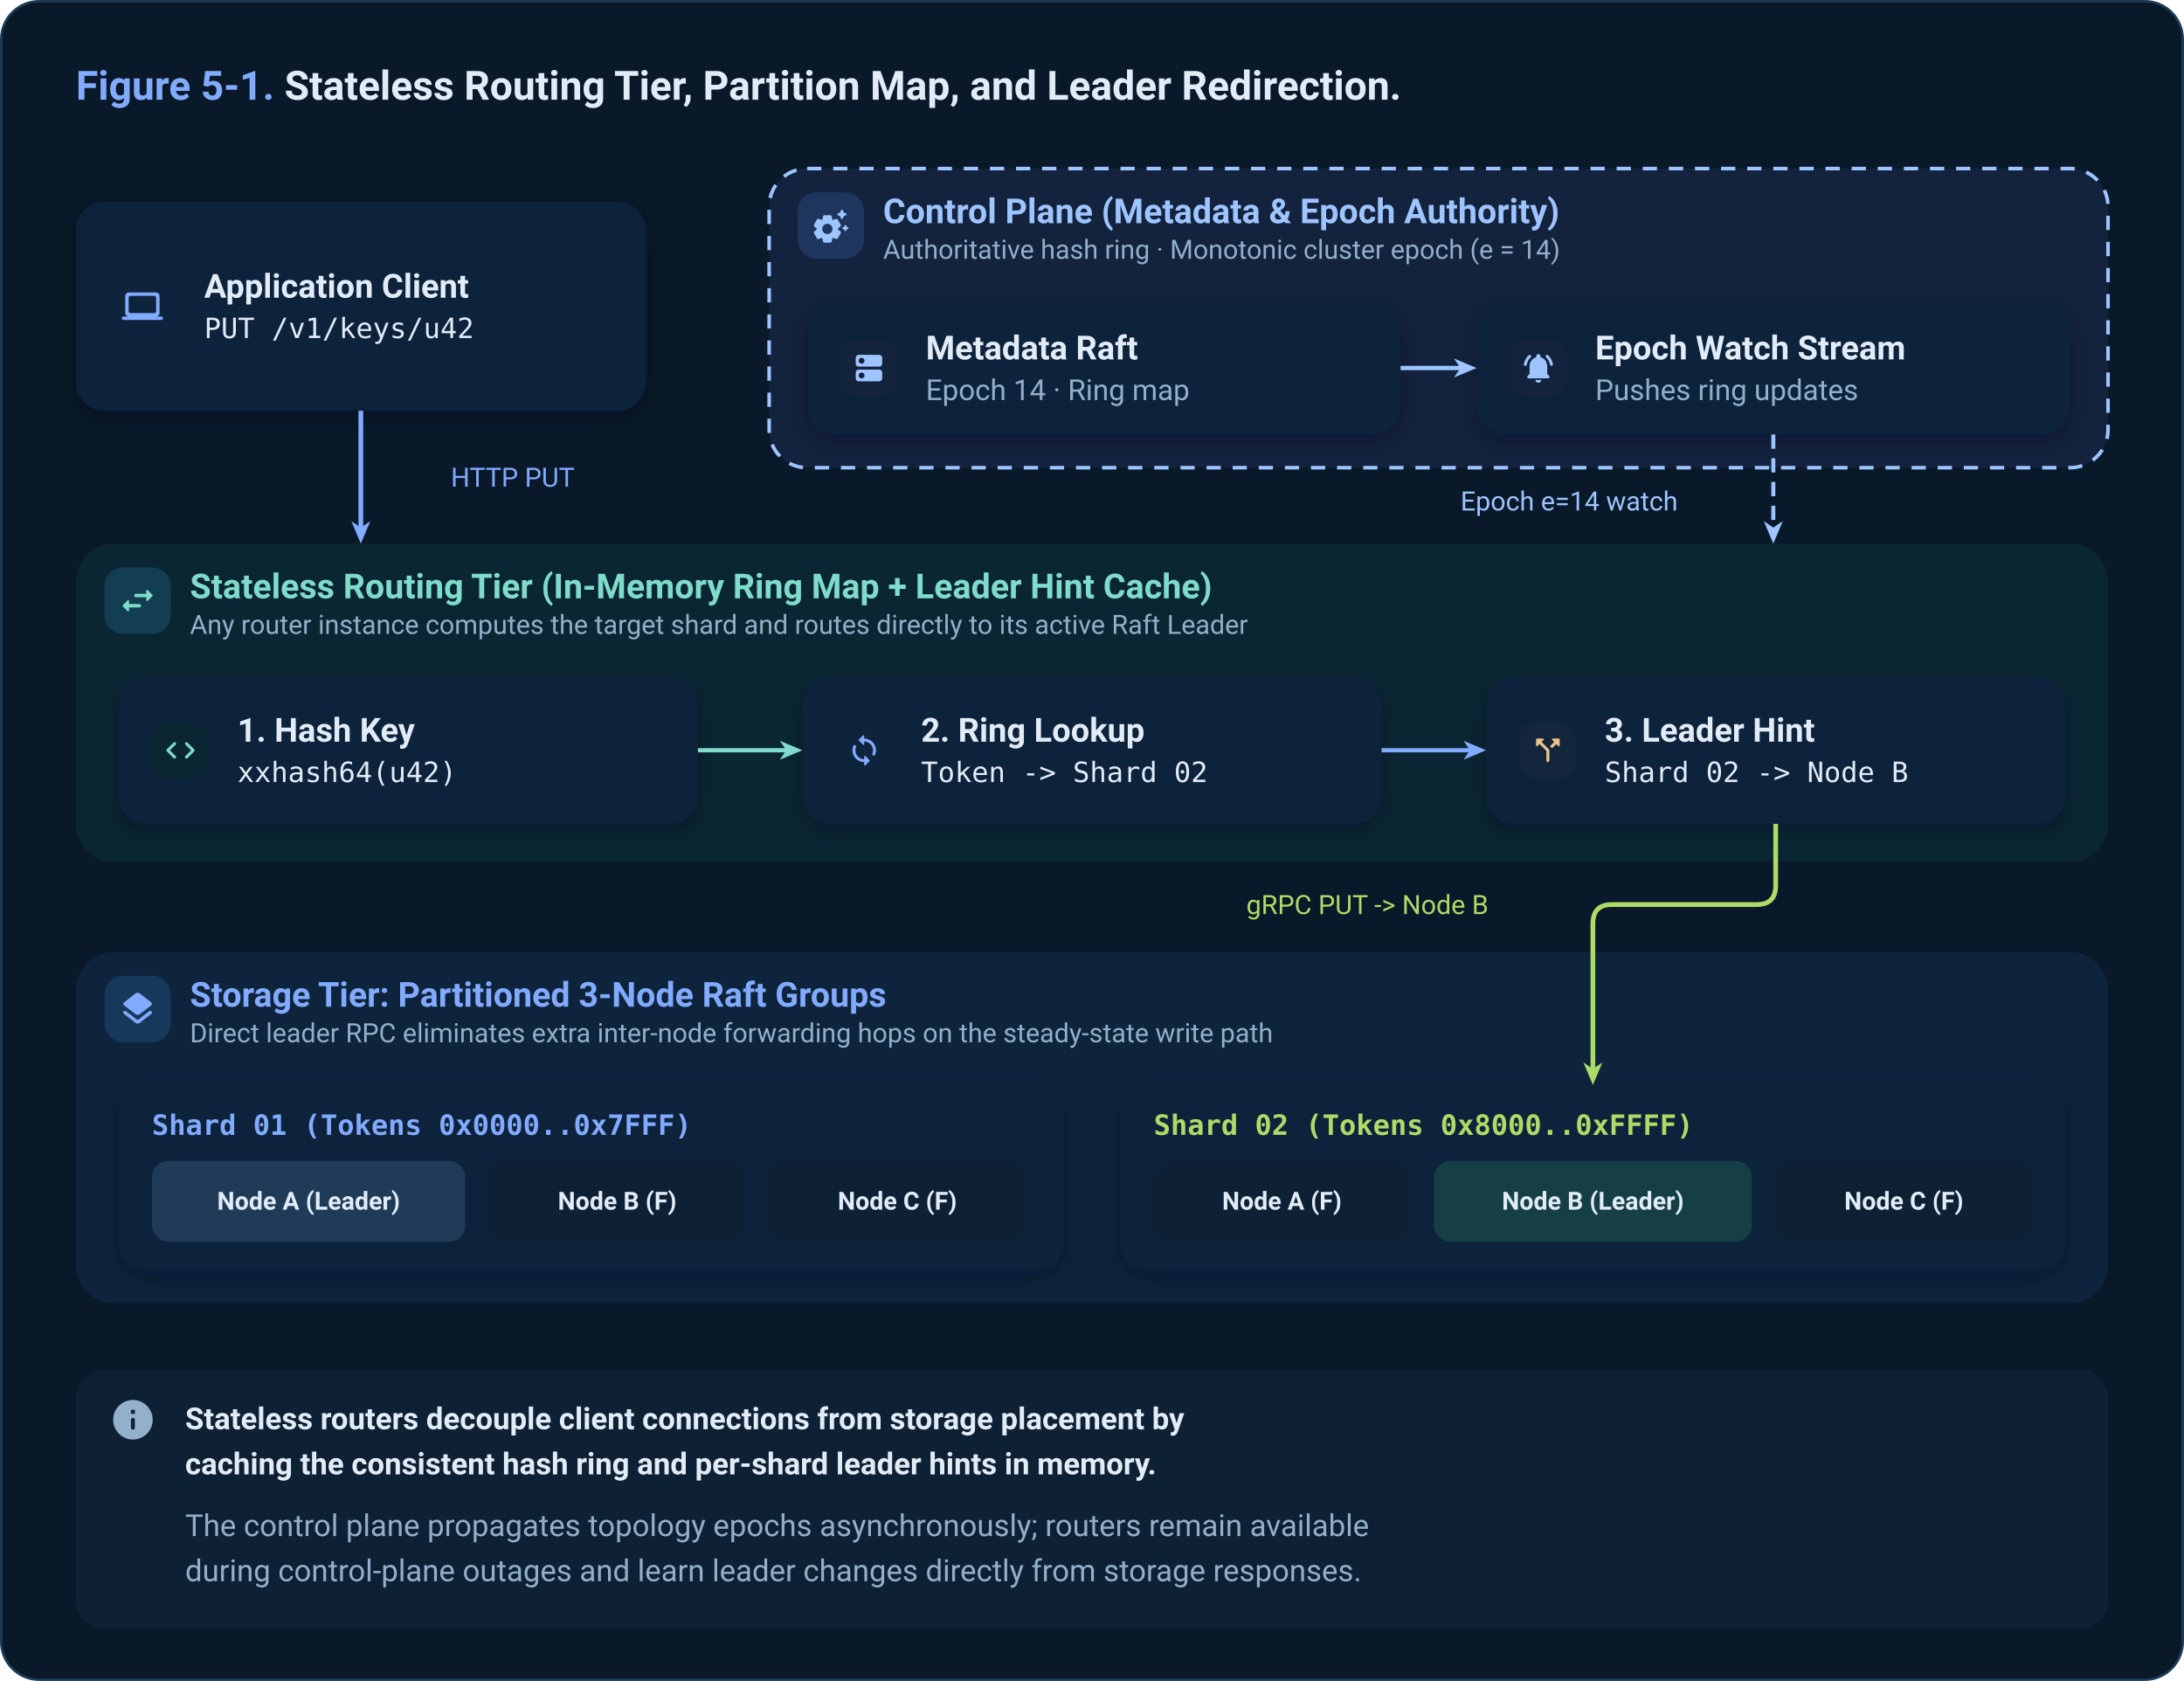
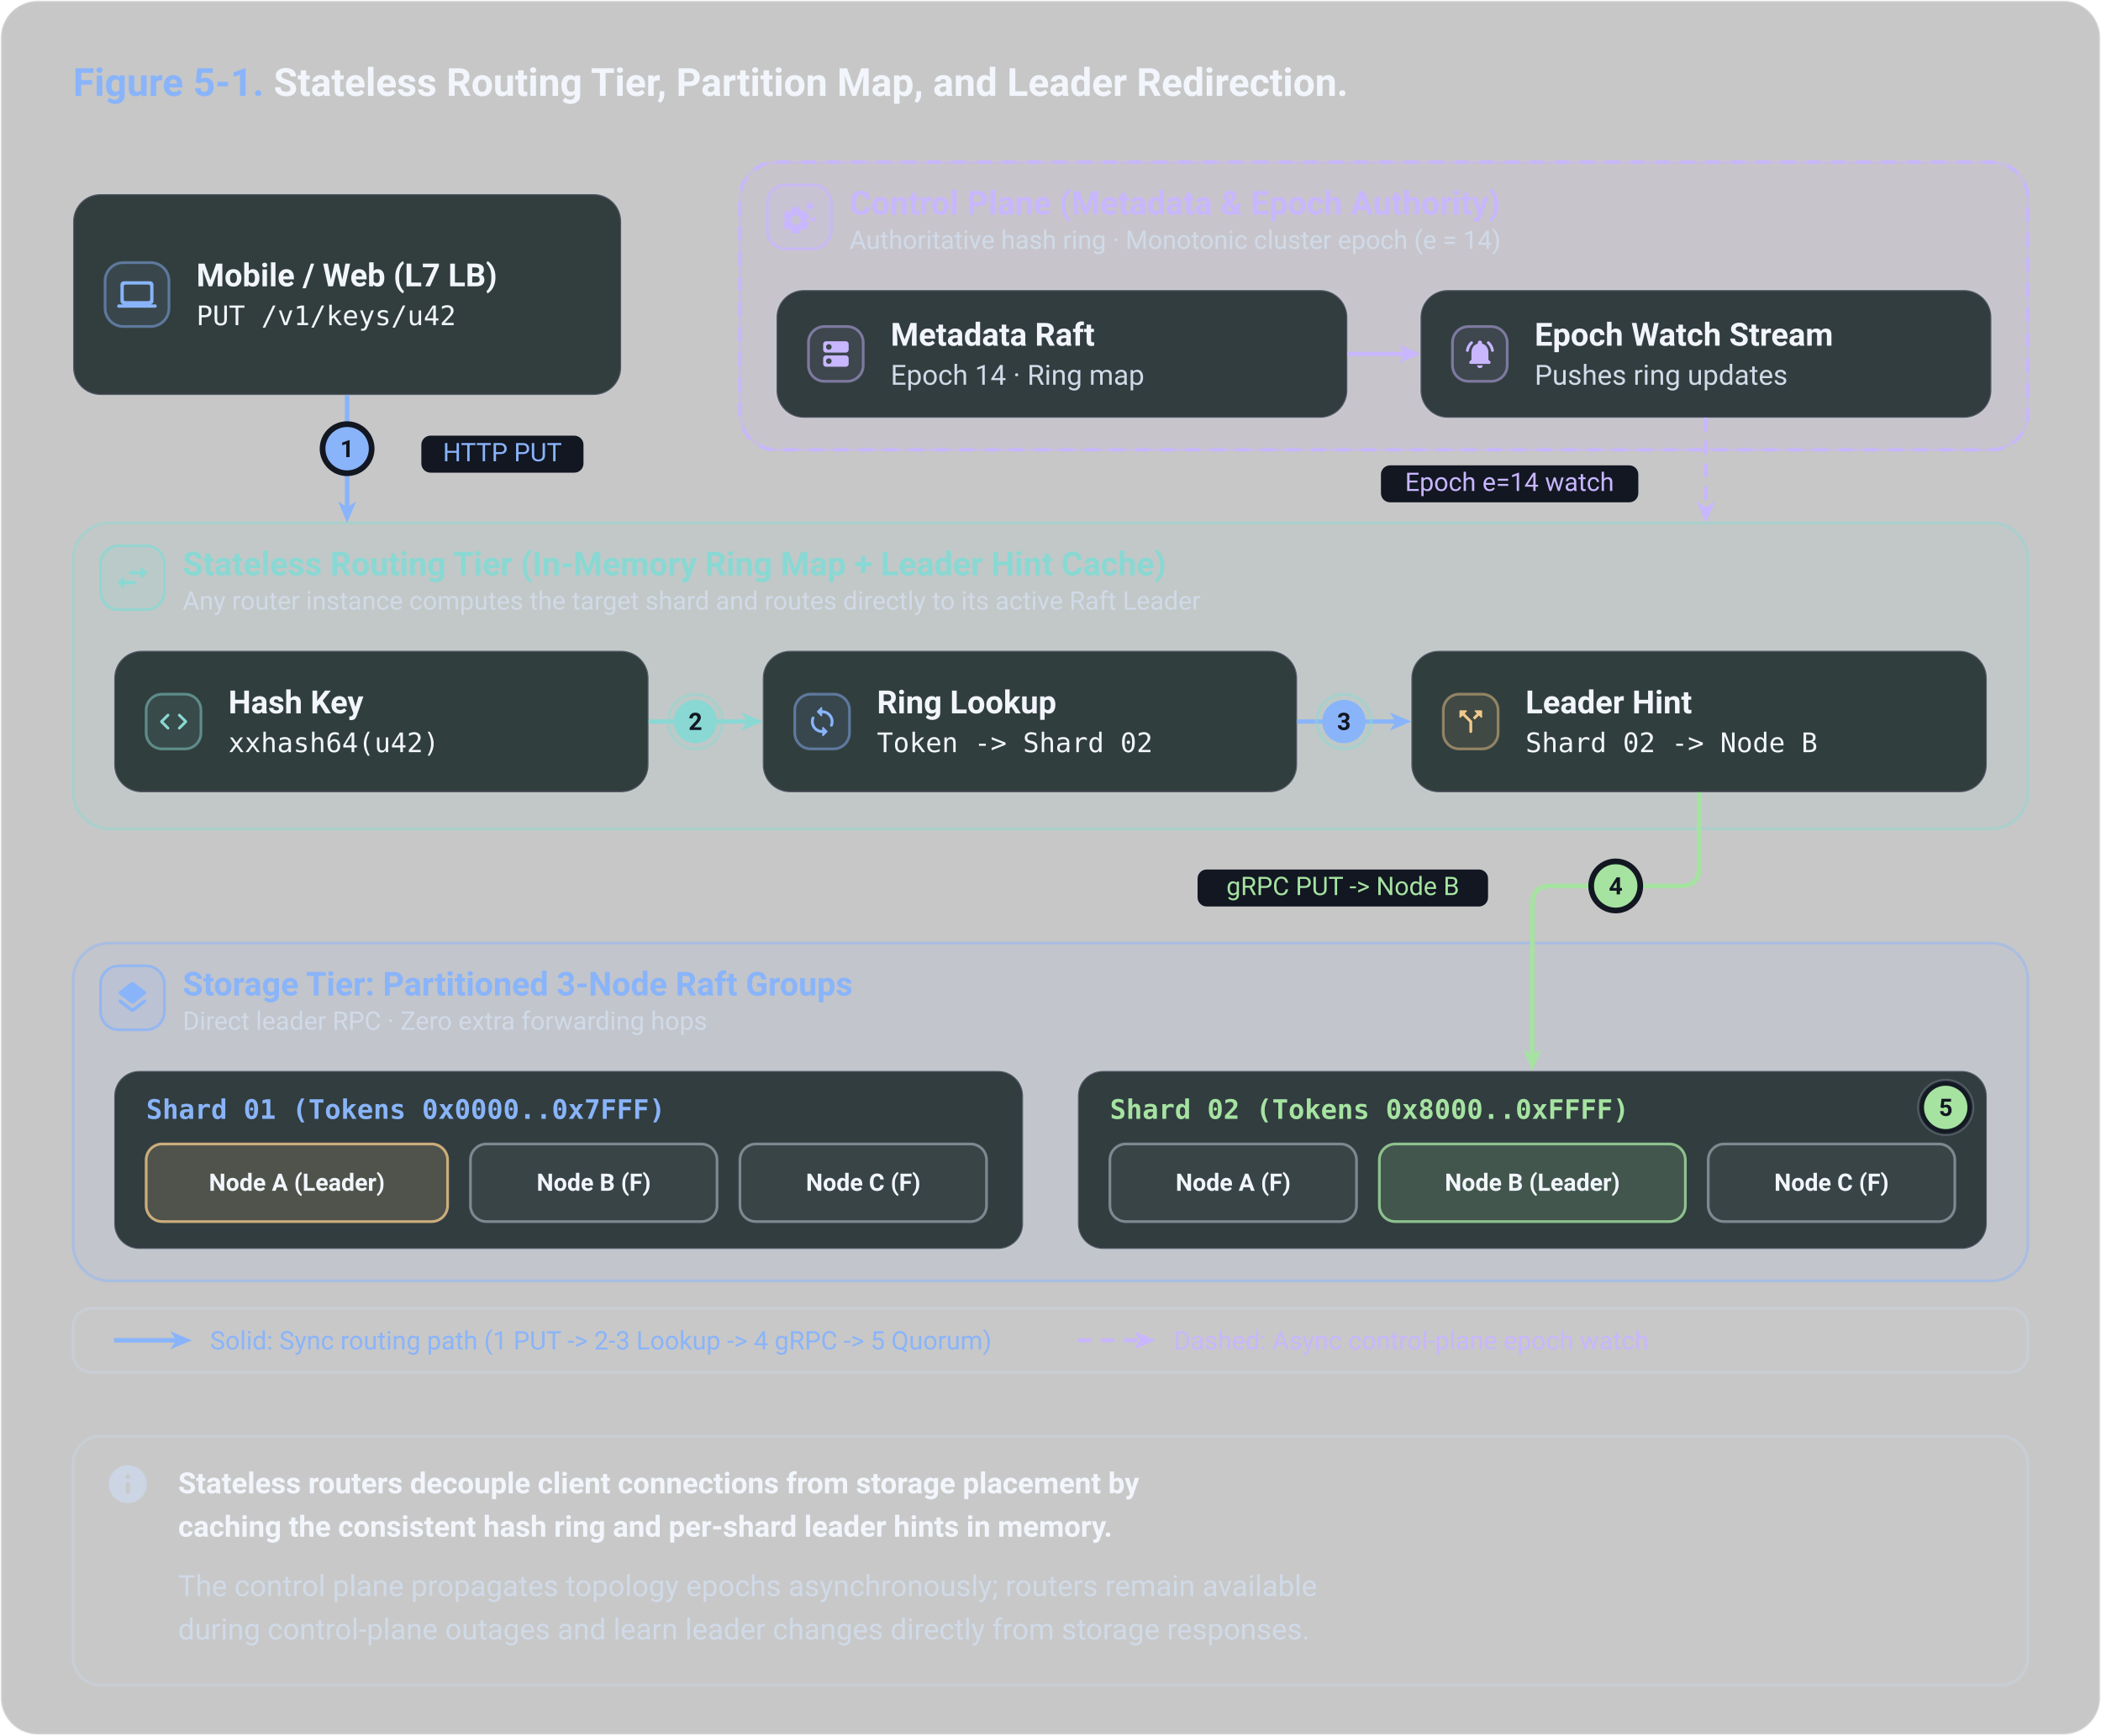
- <svg xmlns="http://www.w3.org/2000/svg" viewBox="0 0 920 708" width="920" height="708">
+ <svg xmlns="http://www.w3.org/2000/svg" viewBox="0 0 920 760" width="920" height="760">
  <style>
-     text { font-family: -apple-system, BlinkMacSystemFont, "Segoe UI", Roboto, "Helvetica Neue", Arial, sans-serif; fill: #E2ECF7; }
-     .paper { fill: #091929; }
-     .frame { fill: #091929; stroke: #1D3B56; stroke-width: 1; }
-     .card { fill: #10243A; }
-     .hair { stroke: #1D3B56; stroke-width: 1.2; fill: none; }
-     .muted { fill: #92B0C9; }
-     .ink { fill: #E2ECF7; }
+     text { font-family: -apple-system, BlinkMacSystemFont, "Segoe UI", Roboto, "Helvetica Neue", Arial, sans-serif; fill: #F2F6FC; }
+     .paper { fill: #121722; }
+     .frame { fill: rgba(0, 0, 0, 0.22); stroke: rgba(226, 232, 240, 0.18); stroke-width: 1.2; }
+     .card { fill: rgba(13, 18, 28, 0.80); stroke: rgba(203, 213, 225, 0.24); stroke-width: 1; }
+     .hair { stroke: rgba(226, 232, 240, 0.18); stroke-width: 1.2; fill: none; }
+     .muted { fill: #D0DAE8; }
+     .ink { fill: #F2F6FC; }
    .title { font-size: 17.0px; font-weight: 650; }
    .head { font-size: 14.5px; font-weight: 650; }
    .name { font-size: 14.0px; font-weight: 650; }
    .body { font-size: 13.0px; }
    .sub { font-size: 12.2px; }
    .mono { font-size: 11.8px; font-family: "SF Mono", SFMono-Regular, ui-monospace, Menlo, Consolas, monospace; }
    .monob { font-size: 11.8px; font-weight: 650; font-family: "SF Mono", SFMono-Regular, ui-monospace, Menlo, Consolas, monospace; }
    .small { font-size: 11.2px; }
    .badge { font-size: 10.5px; font-weight: 650; }
    .note { font-size: 12.8px; }
    .noteb { font-size: 12.8px; font-weight: 650; }
-     .sub, .small, .note { fill: #92B0C9; }
-     .c-blue { fill: #0D243C; }
-     .m-blue { fill: #16385B; }
-     .a-blue { fill: #82AAFF; }
-     .t-blue { fill: #82AAFF; }
-     .w-blue { stroke: #82AAFF; fill: none; stroke-linecap: butt; stroke-linejoin: round; }
-     .o-blue { stroke: #82AAFF; fill: none; stroke-width: 1.5; }
-     .h-blue { stroke: #82AAFF; stroke-width: 1.4; }
-     .c-green { fill: #0C272B; }
-     .m-green { fill: #153F44; }
-     .a-green { fill: #ADDB67; }
-     .t-green { fill: #ADDB67; }
-     .w-green { stroke: #ADDB67; fill: none; stroke-linecap: butt; stroke-linejoin: round; }
-     .o-green { stroke: #ADDB67; fill: none; stroke-width: 1.5; }
-     .h-green { stroke: #ADDB67; stroke-width: 1.4; }
-     .c-amber { fill: #13263B; }
-     .m-amber { fill: #1F3B58; }
-     .a-amber { fill: #ECC48D; }
-     .t-amber { fill: #ECC48D; }
-     .w-amber { stroke: #ECC48D; fill: none; stroke-linecap: butt; stroke-linejoin: round; }
-     .o-amber { stroke: #ECC48D; fill: none; stroke-width: 1.5; }
-     .h-amber { stroke: #ECC48D; stroke-width: 1.4; }
-     .c-red { fill: #211B2D; }
-     .m-red { fill: #342742; }
-     .a-red { fill: #F29CA3; }
-     .t-red { fill: #F29CA3; }
-     .w-red { stroke: #F29CA3; fill: none; stroke-linecap: butt; stroke-linejoin: round; }
-     .o-red { stroke: #F29CA3; fill: none; stroke-width: 1.5; }
-     .h-red { stroke: #F29CA3; stroke-width: 1.4; }
-     .c-purple { fill: #13223D; }
-     .m-purple { fill: #1E355E; }
-     .a-purple { fill: #9EC5FF; }
-     .t-purple { fill: #9EC5FF; }
-     .w-purple { stroke: #9EC5FF; fill: none; stroke-linecap: butt; stroke-linejoin: round; }
-     .o-purple { stroke: #9EC5FF; fill: none; stroke-width: 1.5; }
-     .h-purple { stroke: #9EC5FF; stroke-width: 1.4; }
-     .c-teal { fill: #0A2633; }
-     .m-teal { fill: #133E52; }
-     .a-teal { fill: #7FDBCA; }
-     .t-teal { fill: #7FDBCA; }
-     .w-teal { stroke: #7FDBCA; fill: none; stroke-linecap: butt; stroke-linejoin: round; }
-     .o-teal { stroke: #7FDBCA; fill: none; stroke-width: 1.5; }
-     .h-teal { stroke: #7FDBCA; stroke-width: 1.4; }
-     .c-gray { fill: #0E2034; }
-     .m-gray { fill: #1A324D; }
-     .a-gray { fill: #92B0C9; }
-     .t-gray { fill: #92B0C9; }
-     .w-gray { stroke: #92B0C9; fill: none; stroke-linecap: butt; stroke-linejoin: round; }
-     .o-gray { stroke: #92B0C9; fill: none; stroke-width: 1.5; }
-     .h-gray { stroke: #92B0C9; stroke-width: 1.4; }
-     .c-wire { fill: #0E2034; }
-     .m-wire { fill: #1A324D; }
-     .a-wire { fill: #789BB8; }
-     .t-wire { fill: #789BB8; }
-     .w-wire { stroke: #789BB8; fill: none; stroke-linecap: butt; stroke-linejoin: round; }
-     .o-wire { stroke: #789BB8; fill: none; stroke-width: 1.5; }
-     .h-wire { stroke: #789BB8; stroke-width: 1.4; }
+     .sub, .small, .note { fill: #D0DAE8; }
+     .c-blue { fill: rgba(137, 180, 250, 0.08); stroke: #89B4FA; stroke-opacity: 0.48; stroke-width: 1.2; }
+     .m-blue { fill: rgba(137, 180, 250, 0.16); stroke: #89B4FA; stroke-opacity: 0.78; stroke-width: 1.2; }
+     .a-blue { fill: #89B4FA; }
+     .t-blue { fill: #89B4FA; }
+     .w-blue { stroke: #89B4FA; fill: none; stroke-linecap: butt; stroke-linejoin: round; }
+     .o-blue { stroke: #89B4FA; fill: none; stroke-width: 1.5; }
+     .h-blue { stroke: #89B4FA; stroke-width: 1.4; }
+     .c-green { fill: rgba(166, 227, 161, 0.08); stroke: #A6E3A1; stroke-opacity: 0.48; stroke-width: 1.2; }
+     .m-green { fill: rgba(166, 227, 161, 0.15); stroke: #A6E3A1; stroke-opacity: 0.78; stroke-width: 1.2; }
+     .a-green { fill: #A6E3A1; }
+     .t-green { fill: #A6E3A1; }
+     .w-green { stroke: #A6E3A1; fill: none; stroke-linecap: butt; stroke-linejoin: round; }
+     .o-green { stroke: #A6E3A1; fill: none; stroke-width: 1.5; }
+     .h-green { stroke: #A6E3A1; stroke-width: 1.4; }
+     .c-amber { fill: rgba(242, 201, 138, 0.08); stroke: #F2C98A; stroke-opacity: 0.48; stroke-width: 1.2; }
+     .m-amber { fill: rgba(242, 201, 138, 0.16); stroke: #F2C98A; stroke-opacity: 0.78; stroke-width: 1.2; }
+     .a-amber { fill: #F2C98A; }
+     .t-amber { fill: #F2C98A; }
+     .w-amber { stroke: #F2C98A; fill: none; stroke-linecap: butt; stroke-linejoin: round; }
+     .o-amber { stroke: #F2C98A; fill: none; stroke-width: 1.5; }
+     .h-amber { stroke: #F2C98A; stroke-width: 1.4; }
+     .c-red { fill: rgba(243, 166, 178, 0.08); stroke: #F3A6B2; stroke-opacity: 0.48; stroke-width: 1.2; }
+     .m-red { fill: rgba(243, 166, 178, 0.16); stroke: #F3A6B2; stroke-opacity: 0.78; stroke-width: 1.2; }
+     .a-red { fill: #F3A6B2; }
+     .t-red { fill: #F3A6B2; }
+     .w-red { stroke: #F3A6B2; fill: none; stroke-linecap: butt; stroke-linejoin: round; }
+     .o-red { stroke: #F3A6B2; fill: none; stroke-width: 1.5; }
+     .h-red { stroke: #F3A6B2; stroke-width: 1.4; }
+     .c-purple { fill: rgba(200, 182, 255, 0.08); stroke: #C8B6FF; stroke-opacity: 0.48; stroke-width: 1.2; }
+     .m-purple { fill: rgba(200, 182, 255, 0.16); stroke: #C8B6FF; stroke-opacity: 0.78; stroke-width: 1.2; }
+     .a-purple { fill: #C8B6FF; }
+     .t-purple { fill: #C8B6FF; }
+     .w-purple { stroke: #C8B6FF; fill: none; stroke-linecap: butt; stroke-linejoin: round; }
+     .o-purple { stroke: #C8B6FF; fill: none; stroke-width: 1.5; }
+     .h-purple { stroke: #C8B6FF; stroke-width: 1.4; }
+     .c-teal { fill: rgba(137, 216, 211, 0.08); stroke: #89D8D3; stroke-opacity: 0.48; stroke-width: 1.2; }
+     .m-teal { fill: rgba(137, 216, 211, 0.15); stroke: #89D8D3; stroke-opacity: 0.78; stroke-width: 1.2; }
+     .a-teal { fill: #89D8D3; }
+     .t-teal { fill: #89D8D3; }
+     .w-teal { stroke: #89D8D3; fill: none; stroke-linecap: butt; stroke-linejoin: round; }
+     .o-teal { stroke: #89D8D3; fill: none; stroke-width: 1.5; }
+     .h-teal { stroke: #89D8D3; stroke-width: 1.4; }
+     .c-gray { fill: rgba(226, 232, 240, 0.04); stroke: #CBD5E4; stroke-opacity: 0.48; stroke-width: 1.2; }
+     .m-gray { fill: rgba(226, 232, 240, 0.10); stroke: #CBD5E4; stroke-opacity: 0.78; stroke-width: 1.2; }
+     .a-gray { fill: #CBD5E4; }
+     .t-gray { fill: #CBD5E4; }
+     .w-gray { stroke: #CBD5E4; fill: none; stroke-linecap: butt; stroke-linejoin: round; }
+     .o-gray { stroke: #CBD5E4; fill: none; stroke-width: 1.5; }
+     .h-gray { stroke: #CBD5E4; stroke-width: 1.4; }
+     .c-wire { fill: rgba(226, 232, 240, 0.04); }
+     .m-wire { fill: rgba(226, 232, 240, 0.10); }
+     .a-wire { fill: #AAB7C9; }
+     .t-wire { fill: #AAB7C9; }
+     .w-wire { stroke: #AAB7C9; fill: none; stroke-linecap: butt; stroke-linejoin: round; }
+     .o-wire { stroke: #AAB7C9; fill: none; stroke-width: 1.5; }
+     .h-wire { stroke: #AAB7C9; stroke-width: 1.4; }
  </style>
  <defs>
    <filter id="lift" x="-10%" y="-15%" width="120%" height="140%">
-       <feDropShadow dx="0" dy="1" stdDeviation="1.2" flood-color="#010A14" flood-opacity="0.45" />
-       <feDropShadow dx="0" dy="3" stdDeviation="4" flood-color="#010A14" flood-opacity="0.32" />
+       <feDropShadow dx="0" dy="1" stdDeviation="1.2" flood-color="#000000" flood-opacity="0.0" />
+       <feDropShadow dx="0" dy="3" stdDeviation="4" flood-color="#000000" flood-opacity="0.00" />
    </filter>
  </defs>
-   <rect x="0.5" y="0.5" width="919" height="707" rx="16" class="frame" />
+   <rect x="0.5" y="0.5" width="919" height="759" rx="16" class="frame" />
  <text x="32" y="42" class="title">
    <tspan class="t-blue">Figure 5-1.</tspan> Stateless Routing Tier, Partition Map, and Leader Redirection.</text>
  <g transform="translate(0 71)">
    <rect x="32.0" y="14.0" width="240.0" height="88.0" rx="12" class="card" filter="url(#lift)" />
    <rect x="46.0" y="44.0" width="28.0" height="28.0" rx="8" class="c-blue" />
    <g transform="translate(51.3 49.3) scale(0.723)" class="a-blue">
      <path d="M20 18c1.1 0 2-.9 2-2V6c0-1.1-.9-2-2-2H4c-1.1 0-2 .9-2 2v10c0 1.1.9 2 2 2H1c-.55 0-1 .45-1 1s.45 1 1 1h22c.55 0 1-.45 1-1s-.45-1-1-1h-3zM5 6h14c.55 0 1 .45 1 1v8c0 .55-.45 1-1 1H5c-.55 0-1-.45-1-1V7c0-.55.45-1 1-1z" />
    </g>
-     <text x="86.0" y="54.4" class="name" data-fit="86.0,260.0">Application Client</text>
+     <text x="86.0" y="54.4" class="name" data-fit="86.0,260.0">Mobile / Web (L7 LB)</text>
    <text x="86.0" y="71.4" class="mono" data-fit="86.0,260.0">PUT /v1/keys/u42</text>
    <rect x="324.0" y="0.0" width="564.0" height="126.0" rx="16" class="c-purple" />
    <rect x="324.0" y="0.0" width="564.0" height="126.0" rx="16" class="o-purple" stroke-dasharray="6 5" />
    <rect x="336.0" y="10.0" width="28.0" height="28.0" rx="8" class="m-purple" />
    <g transform="translate(341.3 15.3) scale(0.723)" class="a-purple">
      <path d="m18.04 7.99-.63-1.4-1.4-.63a.5.5 0 0 1 0-.91l1.4-.63.63-1.4a.5.5 0 0 1 .91 0l.63 1.4 1.4.63a.5.5 0 0 1 0 .91l-1.4.63-.63 1.4c-.17.39-.73.39-.91 0zm3.24 4.73-.32-.72a.5.5 0 0 0-.91 0l-.32.72-.73.32a.5.5 0 0 0 0 .91l.72.32.32.73a.5.5 0 0 0 .91 0l.32-.72.73-.32a.5.5 0 0 0 0-.91l-.72-.33zm-5.04 1.65 1.23.93c.4.3.51.86.26 1.3l-1.62 2.8c-.25.44-.79.62-1.25.42l-1.43-.6c-.2.13-.42.26-.64.37l-.19 1.54c-.06.5-.49.88-.99.88H8.38c-.5 0-.93-.38-.99-.88l-.19-1.54c-.22-.11-.43-.23-.64-.37l-1.43.6c-.46.2-1 .02-1.25-.42l-1.62-2.8c-.25-.44-.14-.99.26-1.3l1.23-.93V14c0-.12 0-.25.01-.37l-1.23-.93c-.4-.3-.51-.86-.26-1.3l1.62-2.8c.25-.44.79-.62 1.25-.42l1.43.6c.2-.13.42-.26.64-.37l.19-1.54c.05-.49.48-.87.98-.87h3.23c.5 0 .93.38.99.88l.19 1.54c.22.11.43.23.64.37l1.43-.6c.46-.2 1-.02 1.25.42l1.62 2.8c.25.44.14.99-.26 1.3l-1.23.93c.01.12.01.24.01.37s0 .24-.01.36zM13 14c0-1.66-1.34-3-3-3s-3 1.34-3 3 1.34 3 3 3 3-1.34 3-3z" />
    </g>
    <text x="372.0" y="23.0" class="head t-purple" data-fit="372.0,878.0">Control Plane (Metadata &amp; Epoch Authority)</text>
    <text x="372.0" y="38.0" class="small" data-fit="372.0,878.0">Authoritative hash ring · Monotonic cluster epoch (e = 14)</text>
    <rect x="340.0" y="56.0" width="250.0" height="56.0" rx="12" class="card" filter="url(#lift)" />
    <rect x="354.0" y="72.0" width="24.0" height="24.0" rx="7" class="c-purple" />
    <g transform="translate(358.6 76.6) scale(0.620)" class="a-purple">
      <path d="M19 13H5c-1.1 0-2 .9-2 2v4c0 1.1.9 2 2 2h14c1.1 0 2-.9 2-2v-4c0-1.1-.9-2-2-2zM7 19c-1.1 0-2-.9-2-2s.9-2 2-2 2 .9 2 2-.9 2-2 2zM19 3H5c-1.1 0-2 .9-2 2v4c0 1.1.9 2 2 2h14c1.1 0 2-.9 2-2V5c0-1.1-.9-2-2-2zM7 9c-1.1 0-2-.9-2-2s.9-2 2-2 2 .9 2 2-.9 2-2 2z" />
    </g>
    <text x="390.0" y="80.4" class="name" data-fit="390.0,578.0">Metadata Raft</text>
    <text x="390.0" y="97.5" class="sub" data-fit="390.0,578.0">Epoch 14 · Ring map</text>
    <rect x="622.0" y="56.0" width="250.0" height="56.0" rx="12" class="card" filter="url(#lift)" />
    <rect x="636.0" y="72.0" width="24.0" height="24.0" rx="7" class="c-purple" />
    <g transform="translate(640.6 76.6) scale(0.620)" class="a-purple">
      <path d="M18 16v-5c0-3.07-1.64-5.64-4.5-6.32V4c0-.83-.68-1.5-1.51-1.5S10.5 3.17 10.5 4v.68C7.63 5.36 6 7.92 6 11v5l-1.3 1.29c-.63.63-.19 1.71.7 1.71h13.17c.89 0 1.34-1.08.71-1.71L18 16zm-6.01 6c1.1 0 2-.9 2-2h-4a2 2 0 0 0 2 2zM6.77 4.73c.42-.38.43-1.03.03-1.43a1 1 0 0 0-1.39-.02 10.424 10.424 0 0 0-3.27 6.06c-.09.61.38 1.16 1 1.16.48 0 .9-.35.98-.83a8.44 8.44 0 0 1 2.65-4.94zM18.6 3.28c-.4-.37-1.02-.36-1.4.02-.4.4-.38 1.04.03 1.42 1.38 1.27 2.35 3 2.65 4.94.07.48.49.83.98.83.61 0 1.09-.55.99-1.16-.38-2.37-1.55-4.48-3.25-6.05z" />
    </g>
    <text x="672.0" y="80.4" class="name" data-fit="672.0,860.0">Epoch Watch Stream</text>
    <text x="672.0" y="97.5" class="sub" data-fit="672.0,860.0">Pushes ring updates</text>
    <polygon points="622.0,84.0 612.5,88.0 615.2,84.0 612.5,80.0" class="a-purple" />
    <path d="M590.0,84.0 L615.4,84.0" class="w-purple" stroke-width="1.8" />
    <rect x="32.0" y="158.0" width="856.0" height="134.0" rx="16" class="c-teal" />
    <rect x="44.0" y="168.0" width="28.0" height="28.0" rx="8" class="m-teal" />
    <g transform="translate(49.3 173.3) scale(0.723)" class="a-teal">
      <path d="m6.14 11.86-2.78 2.79c-.19.2-.19.51 0 .71l2.78 2.79c.31.32.85.09.85-.35V16H13c.55 0 1-.45 1-1s-.45-1-1-1H6.99v-1.79c0-.45-.54-.67-.85-.35zm14.51-3.21-2.78-2.79c-.31-.32-.85-.09-.85.35V8H11c-.55 0-1 .45-1 1s.45 1 1 1h6.01v1.79c0 .45.54.67.85.35l2.78-2.79c.2-.19.2-.51.01-.7z" />
    </g>
    <text x="80.0" y="181.0" class="head t-teal" data-fit="80.0,878.0">Stateless Routing Tier (In-Memory Ring Map + Leader Hint Cache)</text>
    <text x="80.0" y="196.0" class="small" data-fit="80.0,878.0">Any router instance computes the target shard and routes directly to its active Raft Leader</text>
-     <rect x="50.0" y="214.0" width="244.0" height="62.0" rx="12" class="card" filter="url(#lift)" />
+     <rect x="50.0" y="214.0" width="234.0" height="62.0" rx="12" class="card" filter="url(#lift)" />
    <rect x="64.0" y="233.0" width="24.0" height="24.0" rx="7" class="c-teal" />
    <g transform="translate(68.6 237.6) scale(0.620)" class="a-teal">
      <path d="M8.7 15.9 4.8 12l3.9-3.9a.984.984 0 0 0 0-1.4.984.984 0 0 0-1.4 0l-4.59 4.59a.996.996 0 0 0 0 1.41l4.59 4.6c.39.39 1.01.39 1.4 0a.984.984 0 0 0 0-1.4zm6.6 0 3.9-3.9-3.9-3.9a.984.984 0 0 1 0-1.4.984.984 0 0 1 1.4 0l4.59 4.59c.39.39.39 1.02 0 1.41l-4.59 4.6a.984.984 0 0 1-1.4 0 .984.984 0 0 1 0-1.4z" />
    </g>
-     <text x="100.0" y="241.4" class="name" data-fit="100.0,282.0">1. Hash Key</text>
-     <text x="100.0" y="258.4" class="mono" data-fit="100.0,282.0">xxhash64(u42)</text>
-     <rect x="338.0" y="214.0" width="244.0" height="62.0" rx="12" class="card" filter="url(#lift)" />
-     <rect x="352.0" y="233.0" width="24.0" height="24.0" rx="7" class="c-blue" />
-     <g transform="translate(356.6 237.6) scale(0.620)" class="a-blue">
+     <text x="100.0" y="241.4" class="name" data-fit="100.0,272.0">Hash Key</text>
+     <text x="100.0" y="258.4" class="mono" data-fit="100.0,272.0">xxhash64(u42)</text>
+     <rect x="334.0" y="214.0" width="234.0" height="62.0" rx="12" class="card" filter="url(#lift)" />
+     <rect x="348.0" y="233.0" width="24.0" height="24.0" rx="7" class="c-blue" />
+     <g transform="translate(352.6 237.6) scale(0.620)" class="a-blue">
      <path d="M12 4V2.21c0-.45-.54-.67-.85-.35l-2.8 2.79c-.2.2-.2.51 0 .71l2.79 2.79c.32.31.86.09.86-.36V6c3.31 0 6 2.69 6 6 0 .79-.15 1.56-.44 2.25-.15.36-.04.77.23 1.04.51.51 1.37.33 1.64-.34.37-.91.57-1.91.57-2.95 0-4.42-3.58-8-8-8zm0 14c-3.31 0-6-2.69-6-6 0-.79.15-1.56.44-2.25.15-.36.04-.77-.23-1.04-.51-.51-1.37-.33-1.64.34C4.2 9.96 4 10.96 4 12c0 4.42 3.58 8 8 8v1.79c0 .45.54.67.85.35l2.79-2.79c.2-.2.2-.51 0-.71l-2.79-2.79a.5.5 0 0 0-.85.36V18z" />
    </g>
-     <text x="388.0" y="241.4" class="name" data-fit="388.0,570.0">2. Ring Lookup</text>
-     <text x="388.0" y="258.4" class="mono" data-fit="388.0,570.0">Token -&gt; Shard 02</text>
-     <rect x="626.0" y="214.0" width="244.0" height="62.0" rx="12" class="card" filter="url(#lift)" />
-     <rect x="640.0" y="233.0" width="24.0" height="24.0" rx="7" class="c-amber" />
-     <g transform="translate(644.6 237.6) scale(0.620)" class="a-amber">
+     <text x="384.0" y="241.4" class="name" data-fit="384.0,556.0">Ring Lookup</text>
+     <text x="384.0" y="258.4" class="mono" data-fit="384.0,556.0">Token -&gt; Shard 02</text>
+     <rect x="618.0" y="214.0" width="252.0" height="62.0" rx="12" class="card" filter="url(#lift)" />
+     <rect x="632.0" y="233.0" width="24.0" height="24.0" rx="7" class="c-amber" />
+     <g transform="translate(636.6 237.6) scale(0.620)" class="a-amber">
      <path d="m14.85 4.85 1.44 1.44-2.88 2.88 1.42 1.42 2.88-2.88 1.44 1.44a.5.5 0 0 0 .85-.36V4.5c0-.28-.22-.5-.5-.5h-4.29a.5.5 0 0 0-.36.85zM8.79 4H4.5c-.28 0-.5.22-.5.5v4.29c0 .45.54.67.85.35L6.29 7.7 11 12.4V19c0 .55.45 1 1 1s1-.45 1-1v-7c0-.26-.11-.52-.29-.71l-5-5.01 1.44-1.44c.31-.3.09-.84-.36-.84z" />
    </g>
-     <text x="676.0" y="241.4" class="name" data-fit="676.0,858.0">3. Leader Hint</text>
-     <text x="676.0" y="258.4" class="mono" data-fit="676.0,858.0">Shard 02 -&gt; Node B</text>
-     <polygon points="338.0,245.0 328.5,249.0 331.2,245.0 328.5,241.0" class="a-teal" />
-     <path d="M294.0,245.0 L331.4,245.0" class="w-teal" stroke-width="1.8" />
-     <polygon points="626.0,245.0 616.5,249.0 619.2,245.0 616.5,241.0" class="a-blue" />
-     <path d="M582.0,245.0 L619.4,245.0" class="w-blue" stroke-width="1.8" />
-     <rect x="32.0" y="330.0" width="856.0" height="148.0" rx="16" class="c-blue" />
-     <rect x="44.0" y="340.0" width="28.0" height="28.0" rx="8" class="m-blue" />
-     <g transform="translate(49.3 345.3) scale(0.723)" class="a-blue">
+     <text x="668.0" y="241.4" class="name" data-fit="668.0,858.0">Leader Hint</text>
+     <text x="668.0" y="258.4" class="mono" data-fit="668.0,858.0">Shard 02 -&gt; Node B</text>
+     <polygon points="334.0,245.0 324.5,249.0 327.2,245.0 324.5,241.0" class="a-teal" />
+     <path d="M284.0,245.0 L327.4,245.0" class="w-teal" stroke-width="1.9" />
+     <circle cx="304.5" cy="245.0" r="12.0" class="c-teal" />
+     <circle cx="304.5" cy="245.0" r="9.5" class="a-teal" />
+     <text x="304.5" y="248.7" text-anchor="middle" class="badge paper">2</text>
+     <polygon points="618.0,245.0 608.5,249.0 611.2,245.0 608.5,241.0" class="a-blue" />
+     <path d="M568.0,245.0 L611.4,245.0" class="w-blue" stroke-width="1.9" />
+     <circle cx="588.5" cy="245.0" r="12.0" class="c-teal" />
+     <circle cx="588.5" cy="245.0" r="9.5" class="a-blue" />
+     <text x="588.5" y="248.7" text-anchor="middle" class="badge paper">3</text>
+     <rect x="32.0" y="342.0" width="856.0" height="148.0" rx="16" class="c-blue" />
+     <rect x="44.0" y="352.0" width="28.0" height="28.0" rx="8" class="m-blue" />
+     <g transform="translate(49.3 357.3) scale(0.723)" class="a-blue">
      <path d="M12.6 18.06c-.36.28-.87.28-1.23 0l-6.15-4.78a.991.991 0 0 0-1.22 0 .997.997 0 0 0 0 1.57l6.76 5.26c.72.56 1.73.56 2.46 0l6.76-5.26c.51-.4.51-1.17 0-1.57l-.01-.01a.991.991 0 0 0-1.22 0l-6.15 4.79zm.63-3.02 6.76-5.26c.51-.4.51-1.18 0-1.58l-6.76-5.26c-.72-.56-1.73-.56-2.46 0L4.01 8.21c-.51.4-.51 1.18 0 1.58l6.76 5.26c.72.56 1.74.56 2.46-.01z" />
    </g>
-     <text x="80.0" y="353.0" class="head t-blue" data-fit="80.0,878.0">Storage Tier: Partitioned 3-Node Raft Groups</text>
-     <text x="80.0" y="368.0" class="small" data-fit="80.0,878.0">Direct leader RPC eliminates extra inter-node forwarding hops on the steady-state write path</text>
-     <rect x="50.0" y="386.0" width="398.0" height="78.0" rx="11" class="card" filter="url(#lift)" />
-     <text x="64.0" y="407.0" class="monob t-blue">Shard 01  (Tokens 0x0000..0x7FFF)</text>
-     <rect x="64.0" y="418.0" width="132.0" height="34.0" rx="7" class="m-amber" />
-     <text x="130.0" y="438.5" class="badge" text-anchor="middle" data-fit="74.0,186.0">Node A (Leader)</text>
-     <rect x="206.0" y="418.0" width="108.0" height="34.0" rx="7" class="c-gray" />
-     <text x="260.0" y="438.5" class="badge" text-anchor="middle" data-fit="216.0,304.0">Node B (F)</text>
-     <rect x="324.0" y="418.0" width="108.0" height="34.0" rx="7" class="c-gray" />
-     <text x="378.0" y="438.5" class="badge" text-anchor="middle" data-fit="334.0,422.0">Node C (F)</text>
-     <rect x="472.0" y="386.0" width="398.0" height="78.0" rx="11" class="card" filter="url(#lift)" />
-     <text x="486.0" y="407.0" class="monob t-green">Shard 02  (Tokens 0x8000..0xFFFF)</text>
-     <rect x="486.0" y="418.0" width="108.0" height="34.0" rx="7" class="c-gray" />
-     <text x="540.0" y="438.5" class="badge" text-anchor="middle" data-fit="496.0,584.0">Node A (F)</text>
-     <rect x="604.0" y="418.0" width="134.0" height="34.0" rx="7" class="m-green" />
-     <text x="671.0" y="438.5" class="badge" text-anchor="middle" data-fit="614.0,728.0">Node B (Leader)</text>
-     <rect x="748.0" y="418.0" width="108.0" height="34.0" rx="7" class="c-gray" />
-     <text x="802.0" y="438.5" class="badge" text-anchor="middle" data-fit="758.0,846.0">Node C (F)</text>
+     <text x="80.0" y="365.0" class="head t-blue" data-fit="80.0,878.0">Storage Tier: Partitioned 3-Node Raft Groups</text>
+     <text x="80.0" y="380.0" class="small" data-fit="80.0,878.0">Direct leader RPC · Zero extra forwarding hops</text>
+     <rect x="50.0" y="398.0" width="398.0" height="78.0" rx="11" class="card" filter="url(#lift)" />
+     <text x="64.0" y="419.0" class="monob t-blue">Shard 01  (Tokens 0x0000..0x7FFF)</text>
+     <rect x="64.0" y="430.0" width="132.0" height="34.0" rx="7" class="m-amber" />
+     <text x="130.0" y="450.5" class="badge" text-anchor="middle" data-fit="74.0,186.0">Node A (Leader)</text>
+     <rect x="206.0" y="430.0" width="108.0" height="34.0" rx="7" class="c-gray" />
+     <text x="260.0" y="450.5" class="badge" text-anchor="middle" data-fit="216.0,304.0">Node B (F)</text>
+     <rect x="324.0" y="430.0" width="108.0" height="34.0" rx="7" class="c-gray" />
+     <text x="378.0" y="450.5" class="badge" text-anchor="middle" data-fit="334.0,422.0">Node C (F)</text>
+     <rect x="472.0" y="398.0" width="398.0" height="78.0" rx="11" class="card" filter="url(#lift)" />
+     <text x="486.0" y="419.0" class="monob t-green">Shard 02  (Tokens 0x8000..0xFFFF)</text>
+     <rect x="486.0" y="430.0" width="108.0" height="34.0" rx="7" class="c-gray" />
+     <text x="540.0" y="450.5" class="badge" text-anchor="middle" data-fit="496.0,584.0">Node A (F)</text>
+     <rect x="604.0" y="430.0" width="134.0" height="34.0" rx="7" class="m-green" />
+     <text x="671.0" y="450.5" class="badge" text-anchor="middle" data-fit="614.0,728.0">Node B (Leader)</text>
+     <rect x="748.0" y="430.0" width="108.0" height="34.0" rx="7" class="c-gray" />
+     <text x="802.0" y="450.5" class="badge" text-anchor="middle" data-fit="758.0,846.0">Node C (F)</text>
    <polygon points="152.0,158.0 148.0,148.5 152.0,151.2 156.0,148.5" class="a-blue" />
    <path d="M152.0,102.0 L152.0,151.3" class="w-blue" stroke-width="2.0" />
-     <rect x="180.5" y="122.8" width="71.0" height="16.2" rx="4" class="paper" />
-     <text x="216.0" y="134.0" class="small t-blue" text-anchor="middle">HTTP PUT</text>
+     <rect x="184.5" y="119.8" width="71.0" height="16.2" rx="4" class="paper" />
+     <text x="220.0" y="131.0" class="small t-blue" text-anchor="middle">HTTP PUT</text>
+     <circle cx="152.0" cy="125.5" r="12.0" class="paper" />
+     <circle cx="152.0" cy="125.5" r="9.5" class="a-blue" />
+     <text x="152.0" y="129.2" text-anchor="middle" class="badge paper">1</text>
    <polygon points="747.0,158.0 743.0,148.5 747.0,151.2 751.0,148.5" class="a-purple" />
    <path d="M747.0,112.0 L747.0,151.3" class="w-purple" stroke-width="1.7" stroke-dasharray="6 4" />
    <rect x="604.7" y="132.8" width="112.7" height="16.2" rx="4" class="paper" />
    <text x="661.0" y="144.0" class="small t-purple" text-anchor="middle">Epoch e=14 watch</text>
-     <polygon points="671.0,386.0 667.0,376.5 671.0,379.2 675.0,376.5" class="a-green" />
-     <path d="M748.0,276.0 L748.0,302.0 Q748.0,310.0 740.0,310.0 L679.0,310.0 Q671.0,310.0 671.0,318.0 L671.0,379.4" class="w-green" stroke-width="2.0" />
-     <rect x="512.4" y="302.8" width="127.2" height="16.2" rx="4" class="paper" />
-     <text x="576.0" y="314.0" class="small t-green" text-anchor="middle">gRPC PUT -&gt; Node B</text>
+     <polygon points="671.0,398.0 667.0,388.5 671.0,391.2 675.0,388.5" class="a-green" />
+     <path d="M744.0,276.0 L744.0,309.0 Q744.0,317.0 736.0,317.0 L679.0,317.0 Q671.0,317.0 671.0,325.0 L671.0,391.4" class="w-green" stroke-width="2.0" />
+     <rect x="524.4" y="309.8" width="127.2" height="16.2" rx="4" class="paper" />
+     <text x="588.0" y="321.0" class="small t-green" text-anchor="middle">gRPC PUT -&gt; Node B</text>
+     <circle cx="707.5" cy="317.0" r="12.0" class="paper" />
+     <circle cx="707.5" cy="317.0" r="9.5" class="a-green" />
+     <text x="707.5" y="320.7" text-anchor="middle" class="badge paper">4</text>
+     <circle cx="852.0" cy="414.0" r="12.0" class="card" />
+     <circle cx="852.0" cy="414.0" r="9.5" class="a-green" />
+     <text x="852.0" y="417.7" text-anchor="middle" class="badge paper">5</text>
+     <rect x="32.0" y="502.0" width="856.0" height="28.0" rx="8" class="c-gray" />
+     <polygon points="84.0,516.0 74.5,520.0 77.2,516.0 74.5,512.0" class="a-blue" />
+     <path d="M50.0,516.0 L77.3,516.0" class="w-blue" stroke-width="2.0" />
+     <text x="92.0" y="520.0" class="small t-blue">Solid: Sync routing path (1 PUT -&gt; 2-3 Lookup -&gt; 4 gRPC -&gt; 5 Quorum)</text>
+     <polygon points="506.0,516.0 496.5,520.0 499.2,516.0 496.5,512.0" class="a-purple" />
+     <path d="M472.0,516.0 L499.4,516.0" class="w-purple" stroke-width="1.7" stroke-dasharray="6 4" />
+     <text x="514.0" y="520.0" class="small t-purple">Dashed: Async control-plane epoch watch</text>
  </g>
-   <rect x="32" y="577" width="856" height="109" rx="12" class="c-gray" />
-   <g transform="translate(46 588) scale(0.833)" class="a-gray">
+   <rect x="32" y="629" width="856" height="109" rx="12" class="c-gray" />
+   <g transform="translate(46 640) scale(0.833)" class="a-gray">
    <path d="M12 2C6.48 2 2 6.48 2 12s4.48 10 10 10 10-4.48 10-10S17.52 2 12 2zm0 15c-.55 0-1-.45-1-1v-4c0-.55.45-1 1-1s1 .45 1 1v4c0 .55-.45 1-1 1zm1-8h-2V7h2v2z" />
  </g>
-   <text x="78" y="602.0" class="noteb ink" data-fit="78,876">Stateless routers decouple client connections from storage placement by</text>
-   <text x="78" y="621.0" class="noteb ink" data-fit="78,876">caching the consistent hash ring and per-shard leader hints in memory.</text>
-   <text x="78" y="647.0" class="note" data-fit="78,876">The control plane propagates topology epochs asynchronously; routers remain available</text>
-   <text x="78" y="666.0" class="note" data-fit="78,876">during control-plane outages and learn leader changes directly from storage responses.</text>
+   <text x="78" y="654.0" class="noteb ink" data-fit="78,876">Stateless routers decouple client connections from storage placement by</text>
+   <text x="78" y="673.0" class="noteb ink" data-fit="78,876">caching the consistent hash ring and per-shard leader hints in memory.</text>
+   <text x="78" y="699.0" class="note" data-fit="78,876">The control plane propagates topology epochs asynchronously; routers remain available</text>
+   <text x="78" y="718.0" class="note" data-fit="78,876">during control-plane outages and learn leader changes directly from storage responses.</text>
</svg>
